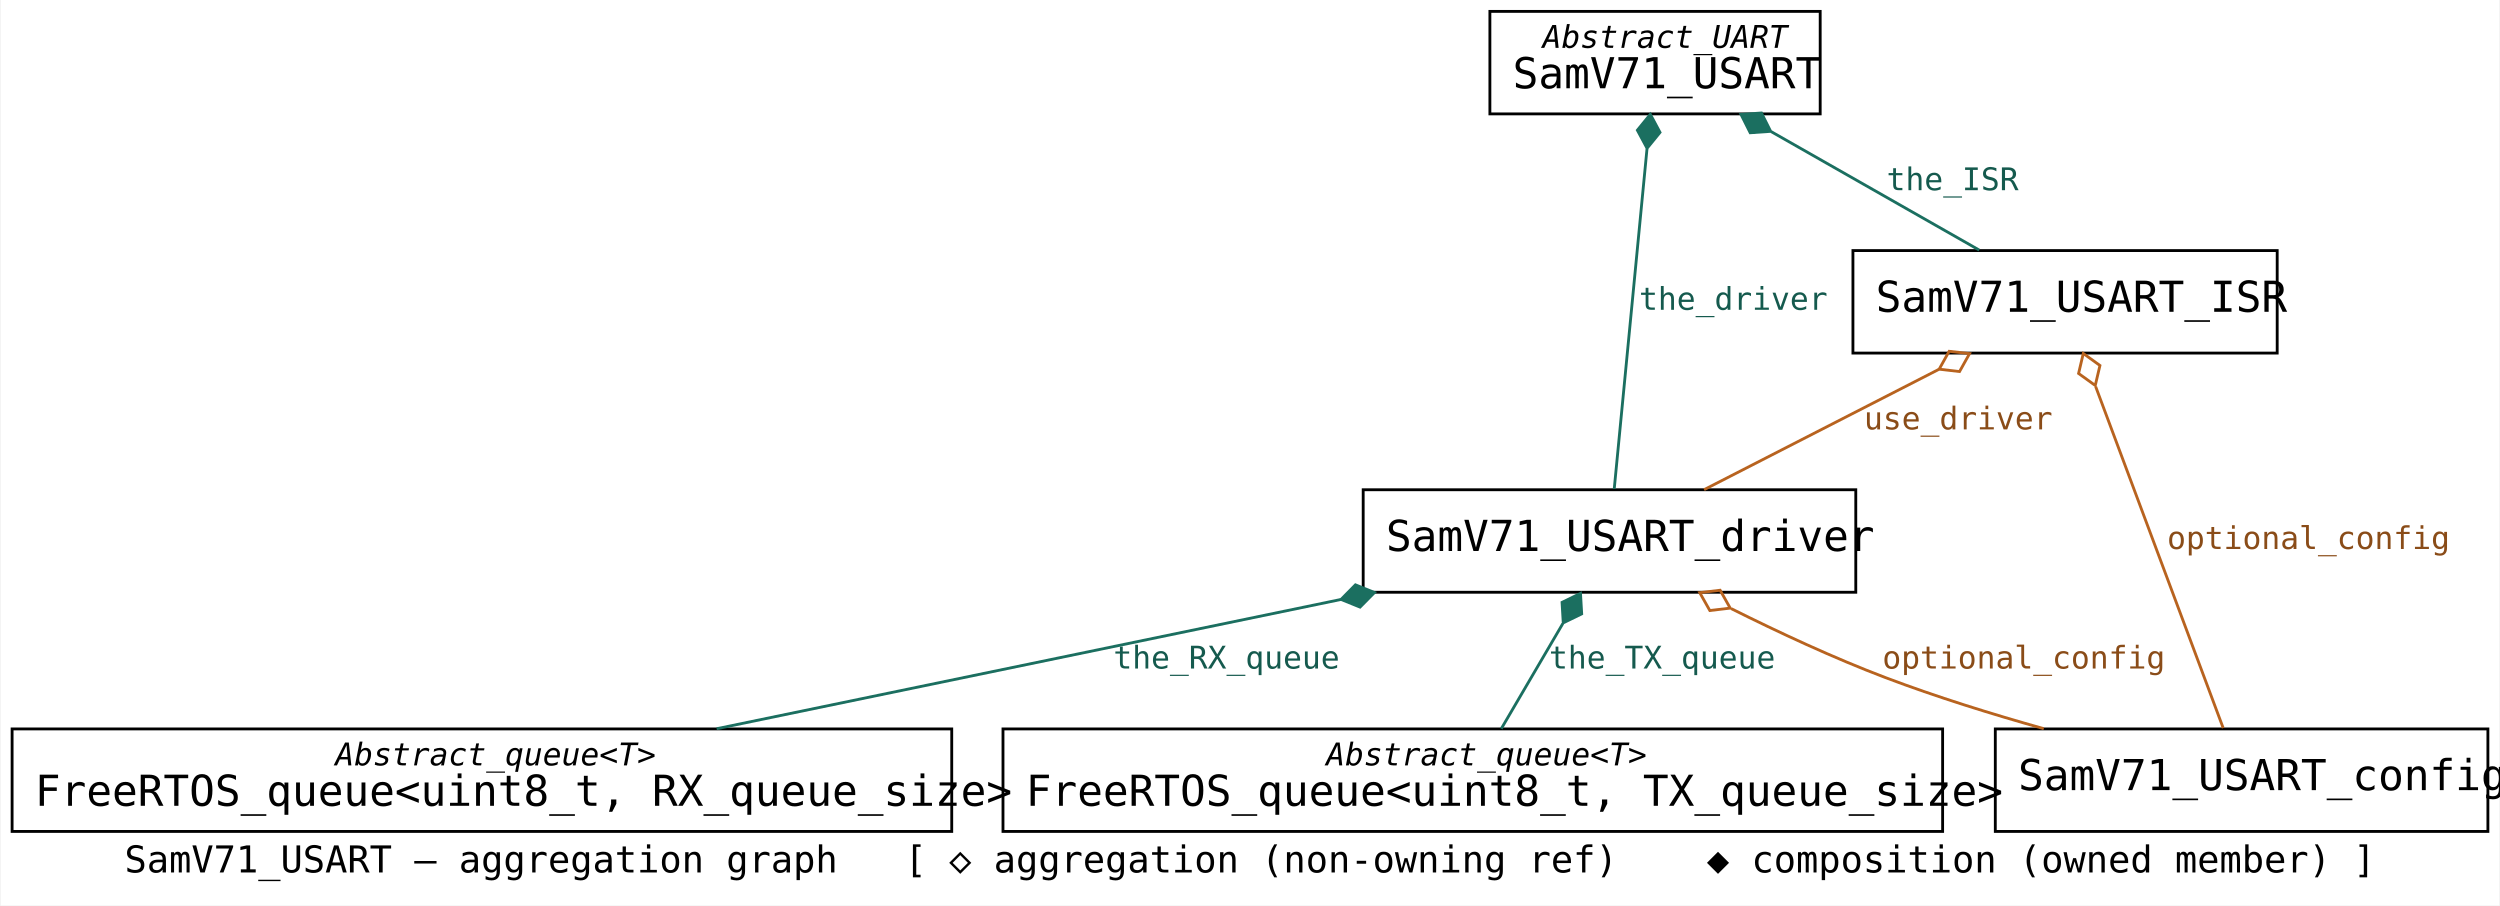
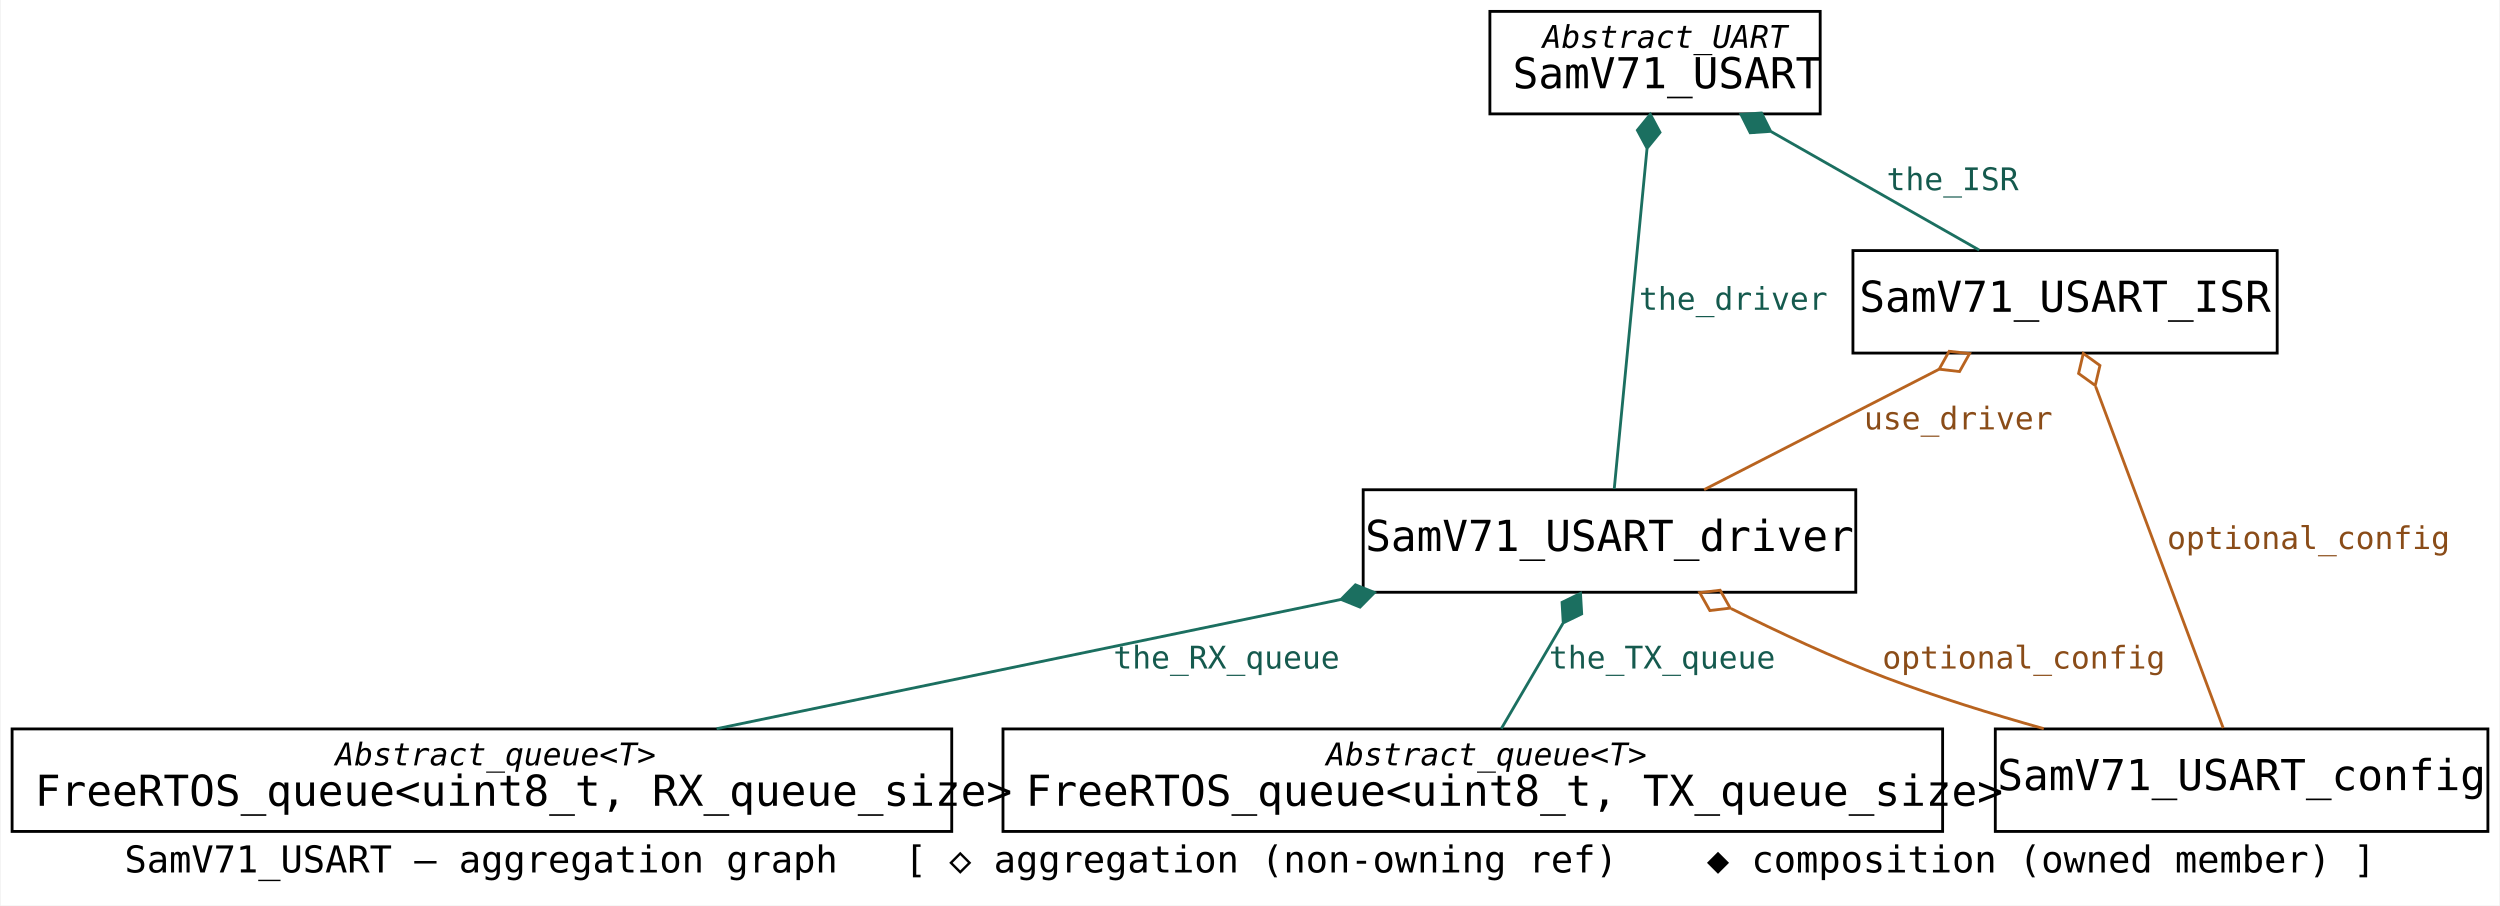
<svg xmlns="http://www.w3.org/2000/svg" width="878pt" height="318pt" viewBox="0.00 0.00 877.50 318.00">
  <g id="graph0" class="graph" transform="scale(1 1) rotate(0) translate(4 314)">
    <polygon fill="white" stroke="transparent" points="-4,4 -4,-314 873.5,-314 873.5,4 -4,4" />
    <text text-anchor="middle" x="434.75" y="-7.6" font-family="Consolas" font-size="13.00">SamV71_USART — aggregation graph   [ ◇ aggregation (non-owning ref)    ◆ composition (owned member) ]</text>
    <g id="node1" class="node">
      <polygon fill="none" stroke="black" points="635,-310 519,-310 519,-274 635,-274 635,-310" />
      <text text-anchor="start" x="537.5" y="-297.2" font-family="Consolas" font-style="italic" font-size="11.00">Abstract_UART</text>
      <text text-anchor="start" x="527" y="-283" font-family="Consolas" font-size="15.00">SamV71_USART</text>
    </g>
    <g id="node2" class="node">
      <polygon fill="none" stroke="black" points="647.5,-142 474.5,-142 474.5,-106 647.5,-106 647.5,-142" />
-       <text text-anchor="start" x="482.5" y="-120.5" font-family="Consolas" font-size="15.00">SamV71_USART_driver</text>
+       <text text-anchor="middle" x="561" y="-120.5" font-family="Consolas" font-size="15.00">SamV71_USART_driver</text>
    </g>
    <g id="edge1" class="edge">
      <path fill="none" stroke="#1b6f60" d="M574.18,-261.77C570.85,-227.14 565.4,-170.6 562.67,-142.3" />
      <polygon fill="#1b6f60" stroke="#1b6f60" points="574.2,-261.92 578.75,-267.5 575.35,-273.86 570.79,-268.27 574.2,-261.92" />
      <text text-anchor="middle" x="604.5" y="-205.2" font-family="Consolas" font-size="11.00" fill="#155a4e"> the_driver</text>
    </g>
-     <g id="node3" class="node">
+     <g id="node5" class="node">
      <polygon fill="none" stroke="black" points="795.5,-226 646.5,-226 646.5,-190 795.5,-190 795.5,-226" />
-       <text text-anchor="start" x="654.5" y="-204.5" font-family="Consolas" font-size="15.00">SamV71_USART_ISR</text>
+       <text text-anchor="middle" x="721" y="-204.5" font-family="Consolas" font-size="15.00">SamV71_USART_ISR</text>
    </g>
-     <g id="edge2" class="edge">
+     <g id="edge4" class="edge">
      <path fill="none" stroke="#1b6f60" d="M617.77,-267.78C641.02,-254.55 669.65,-238.24 690.85,-226.17" />
      <polygon fill="#1b6f60" stroke="#1b6f60" points="617.61,-267.87 614.38,-274.32 607.19,-273.81 610.42,-267.37 617.61,-267.87" />
      <text text-anchor="middle" x="681.5" y="-247.2" font-family="Consolas" font-size="11.00" fill="#155a4e"> the_ISR</text>
    </g>
-     <g id="node4" class="node">
+     <g id="node3" class="node">
      <polygon fill="none" stroke="black" points="330,-58 0,-58 0,-22 330,-22 330,-58" />
      <text text-anchor="start" x="113.5" y="-45.2" font-family="Consolas" font-style="italic" font-size="11.00">Abstract_queue&lt;T&gt;</text>
      <text text-anchor="start" x="8" y="-31" font-family="Consolas" font-size="15.00">FreeRTOS_queue&lt;uint8_t, RX_queue_size&gt;</text>
    </g>
-     <g id="edge3" class="edge">
+     <g id="edge2" class="edge">
      <path fill="none" stroke="#1b6f60" d="M466.69,-103.47C399.96,-89.65 311.34,-71.3 247.43,-58.07" />
      <polygon fill="#1b6f60" stroke="#1b6f60" points="466.72,-103.48 473.4,-100.78 478.47,-105.91 471.78,-108.61 466.72,-103.48" />
      <text text-anchor="middle" x="426.5" y="-79.2" font-family="Consolas" font-size="11.00" fill="#155a4e"> the_RX_queue</text>
    </g>
-     <g id="node5" class="node">
+     <g id="node4" class="node">
      <polygon fill="none" stroke="black" points="678,-58 348,-58 348,-22 678,-22 678,-58" />
      <text text-anchor="start" x="461.5" y="-45.2" font-family="Consolas" font-style="italic" font-size="11.00">Abstract_queue&lt;T&gt;</text>
      <text text-anchor="start" x="356" y="-31" font-family="Consolas" font-size="15.00">FreeRTOS_queue&lt;uint8_t, TX_queue_size&gt;</text>
    </g>
-     <g id="edge4" class="edge">
+     <g id="edge3" class="edge">
      <path fill="none" stroke="#1b6f60" d="M544.6,-94.98C537.43,-82.73 529.24,-68.75 523,-58.08" />
      <polygon fill="#1b6f60" stroke="#1b6f60" points="544.76,-95.25 551.24,-98.41 550.82,-105.61 544.34,-102.45 544.76,-95.25" />
      <text text-anchor="middle" x="579.5" y="-79.2" font-family="Consolas" font-size="11.00" fill="#155a4e"> the_TX_queue</text>
    </g>
    <g id="node6" class="node">
      <polygon fill="none" stroke="black" points="869.5,-58 696.5,-58 696.5,-22 869.5,-22 869.5,-58" />
-       <text text-anchor="start" x="704.5" y="-36.5" font-family="Consolas" font-size="15.00">SamV71_USART_config</text>
+       <text text-anchor="middle" x="783" y="-36.5" font-family="Consolas" font-size="15.00">SamV71_USART_config</text>
    </g>
    <g id="edge5" class="edge">
      <path fill="none" stroke="#b8631f" d="M603.73,-100.26C620.38,-91.94 639.8,-82.89 658,-76 675.7,-69.29 695.25,-63.22 713.52,-58.09" />
      <polygon fill="none" stroke="#b8631f" points="603.4,-100.43 599.86,-106.71 592.7,-105.86 596.24,-99.58 603.4,-100.43" />
      <text text-anchor="middle" x="706.5" y="-79.2" font-family="Consolas" font-size="11.00" fill="#8a4c18"> optional_config</text>
    </g>
-     <g id="edge6" class="edge">
+     <g id="edge7" class="edge">
      <path fill="none" stroke="#b8631f" d="M676.71,-184.3C650.6,-170.92 618.12,-154.27 594.22,-142.03" />
      <polygon fill="none" stroke="#b8631f" points="676.78,-184.34 683.94,-183.51 687.46,-189.81 680.29,-190.63 676.78,-184.34" />
      <text text-anchor="middle" x="683.5" y="-163.2" font-family="Consolas" font-size="11.00" fill="#8a4c18"> use_driver</text>
    </g>
-     <g id="edge7" class="edge">
+     <g id="edge6" class="edge">
      <path fill="none" stroke="#b8631f" d="M731.75,-178.22C744.66,-143.64 765.92,-86.73 776.54,-58.3" />
      <polygon fill="none" stroke="#b8631f" points="731.6,-178.62 733.25,-185.64 727.4,-189.86 725.75,-182.84 731.6,-178.62" />
      <text text-anchor="middle" x="806.5" y="-121.2" font-family="Consolas" font-size="11.00" fill="#8a4c18"> optional_config</text>
    </g>
  </g>
</svg>
